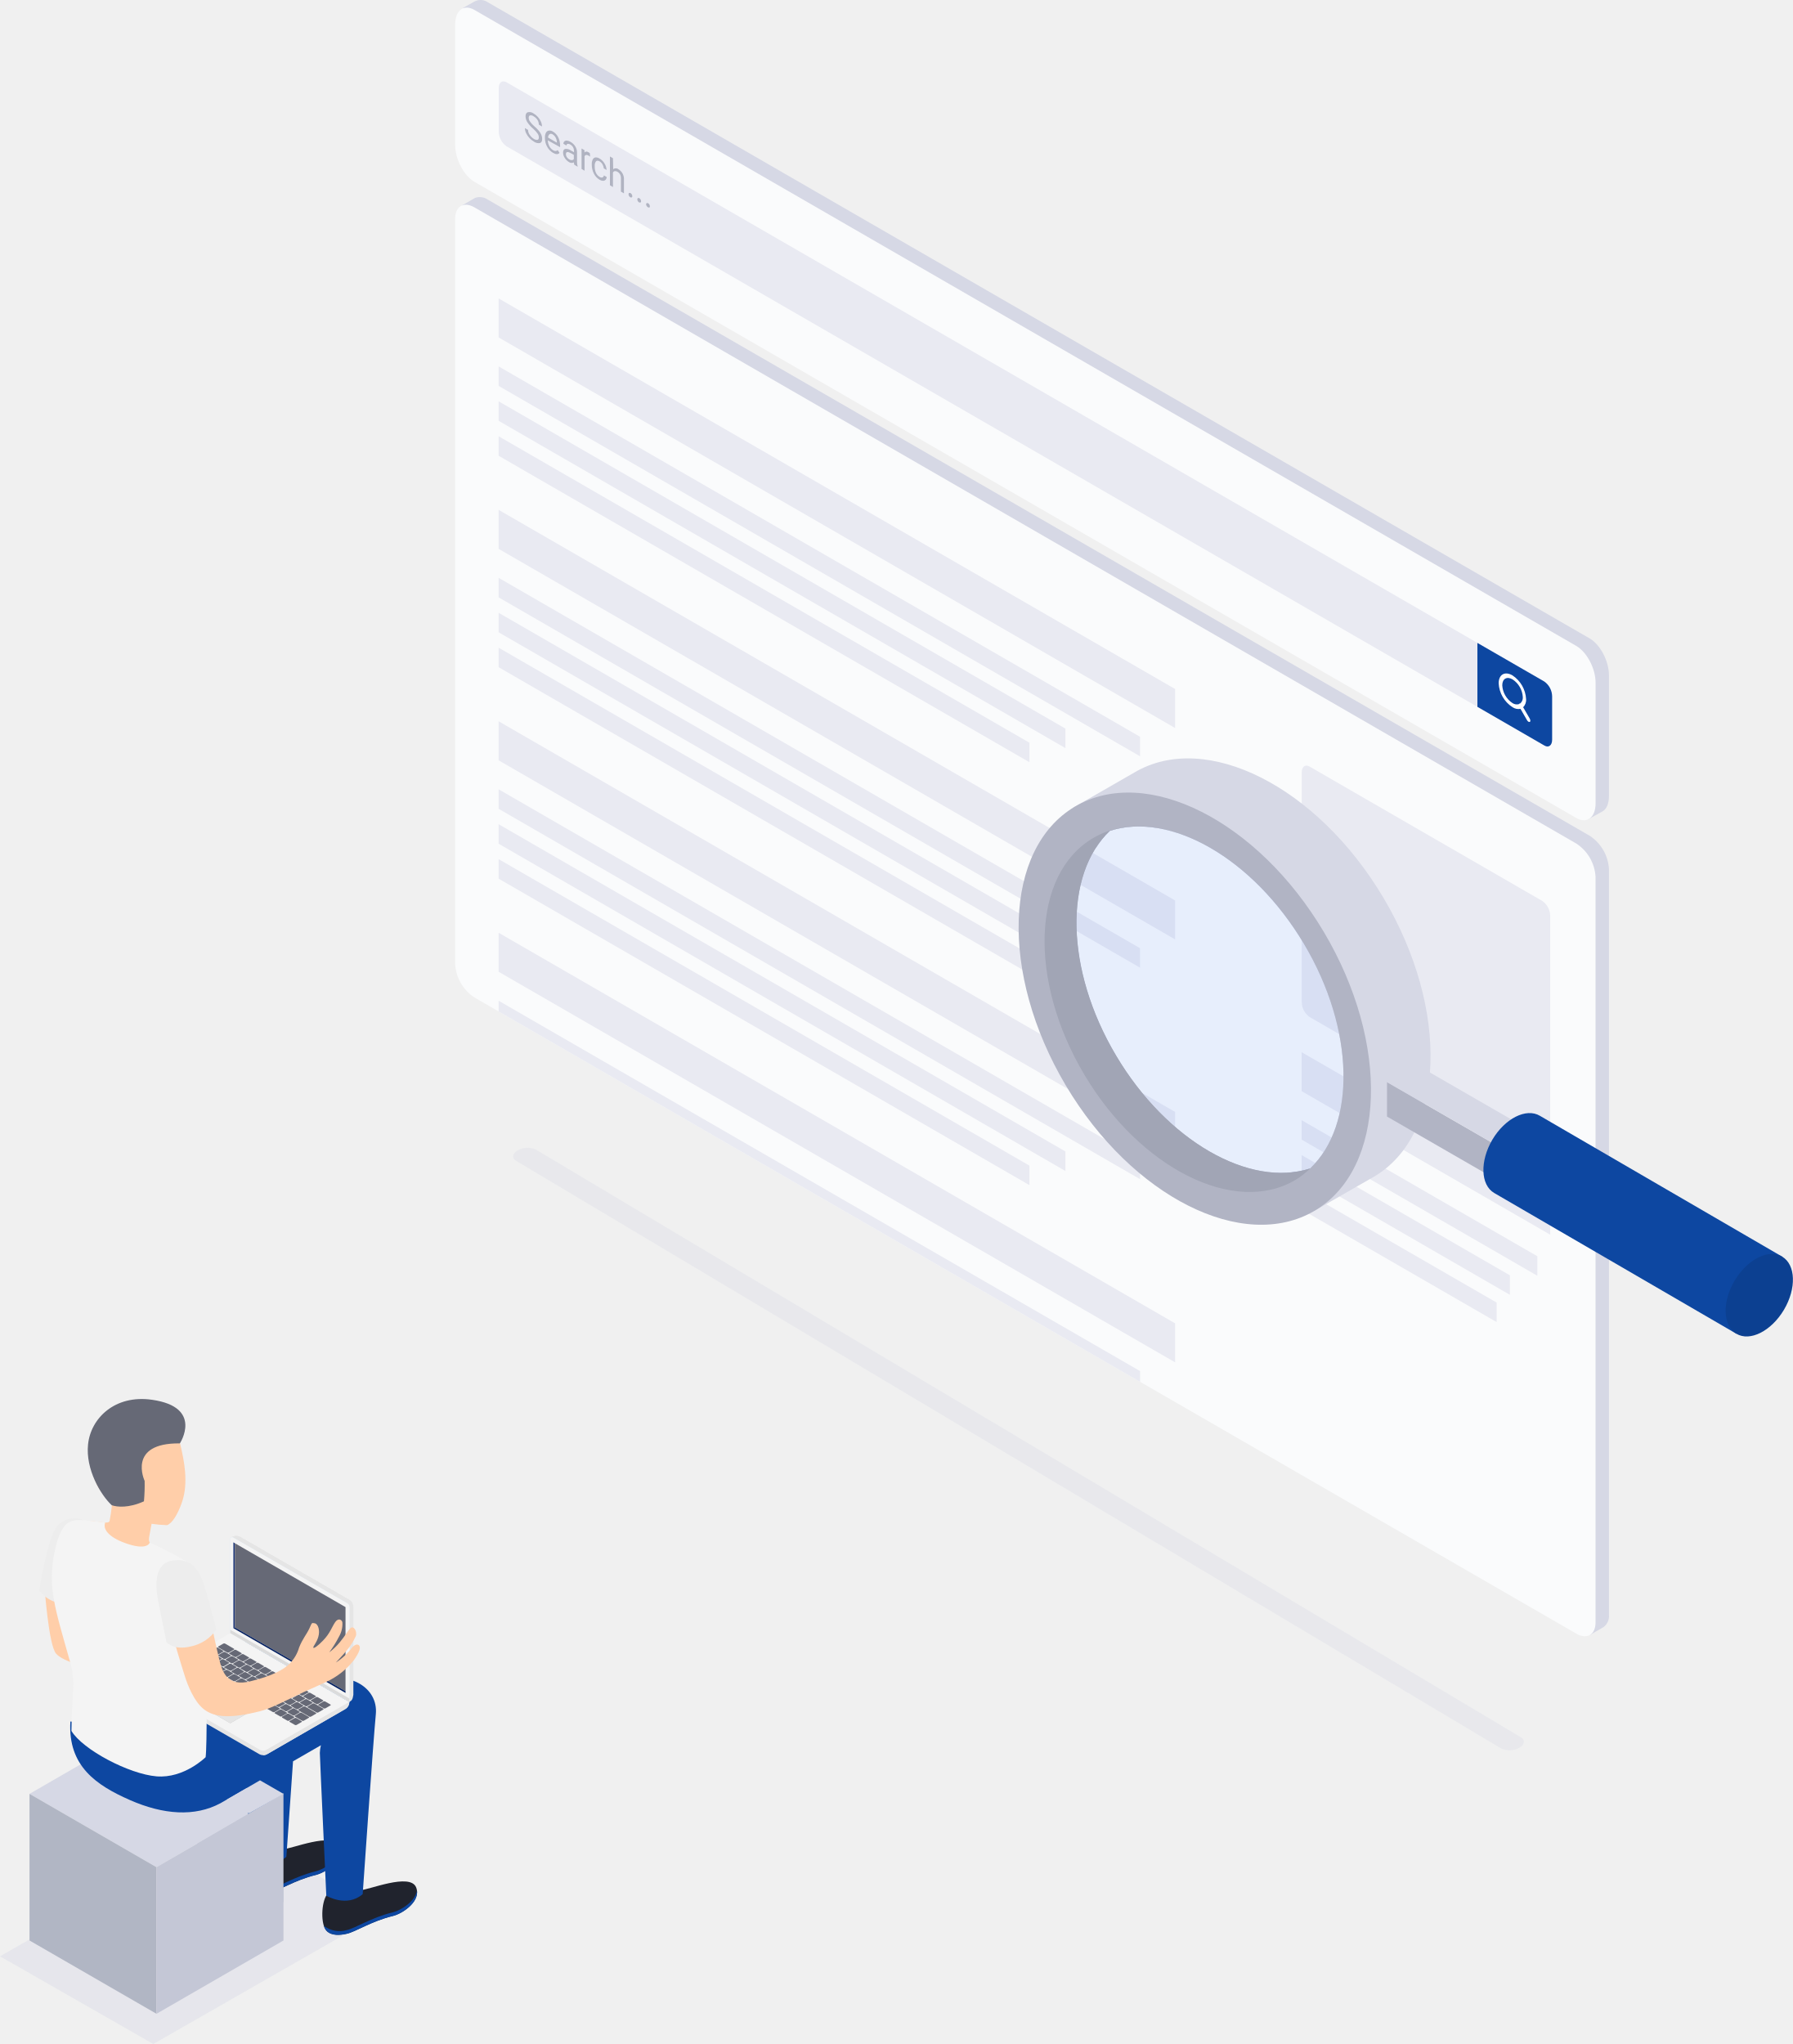
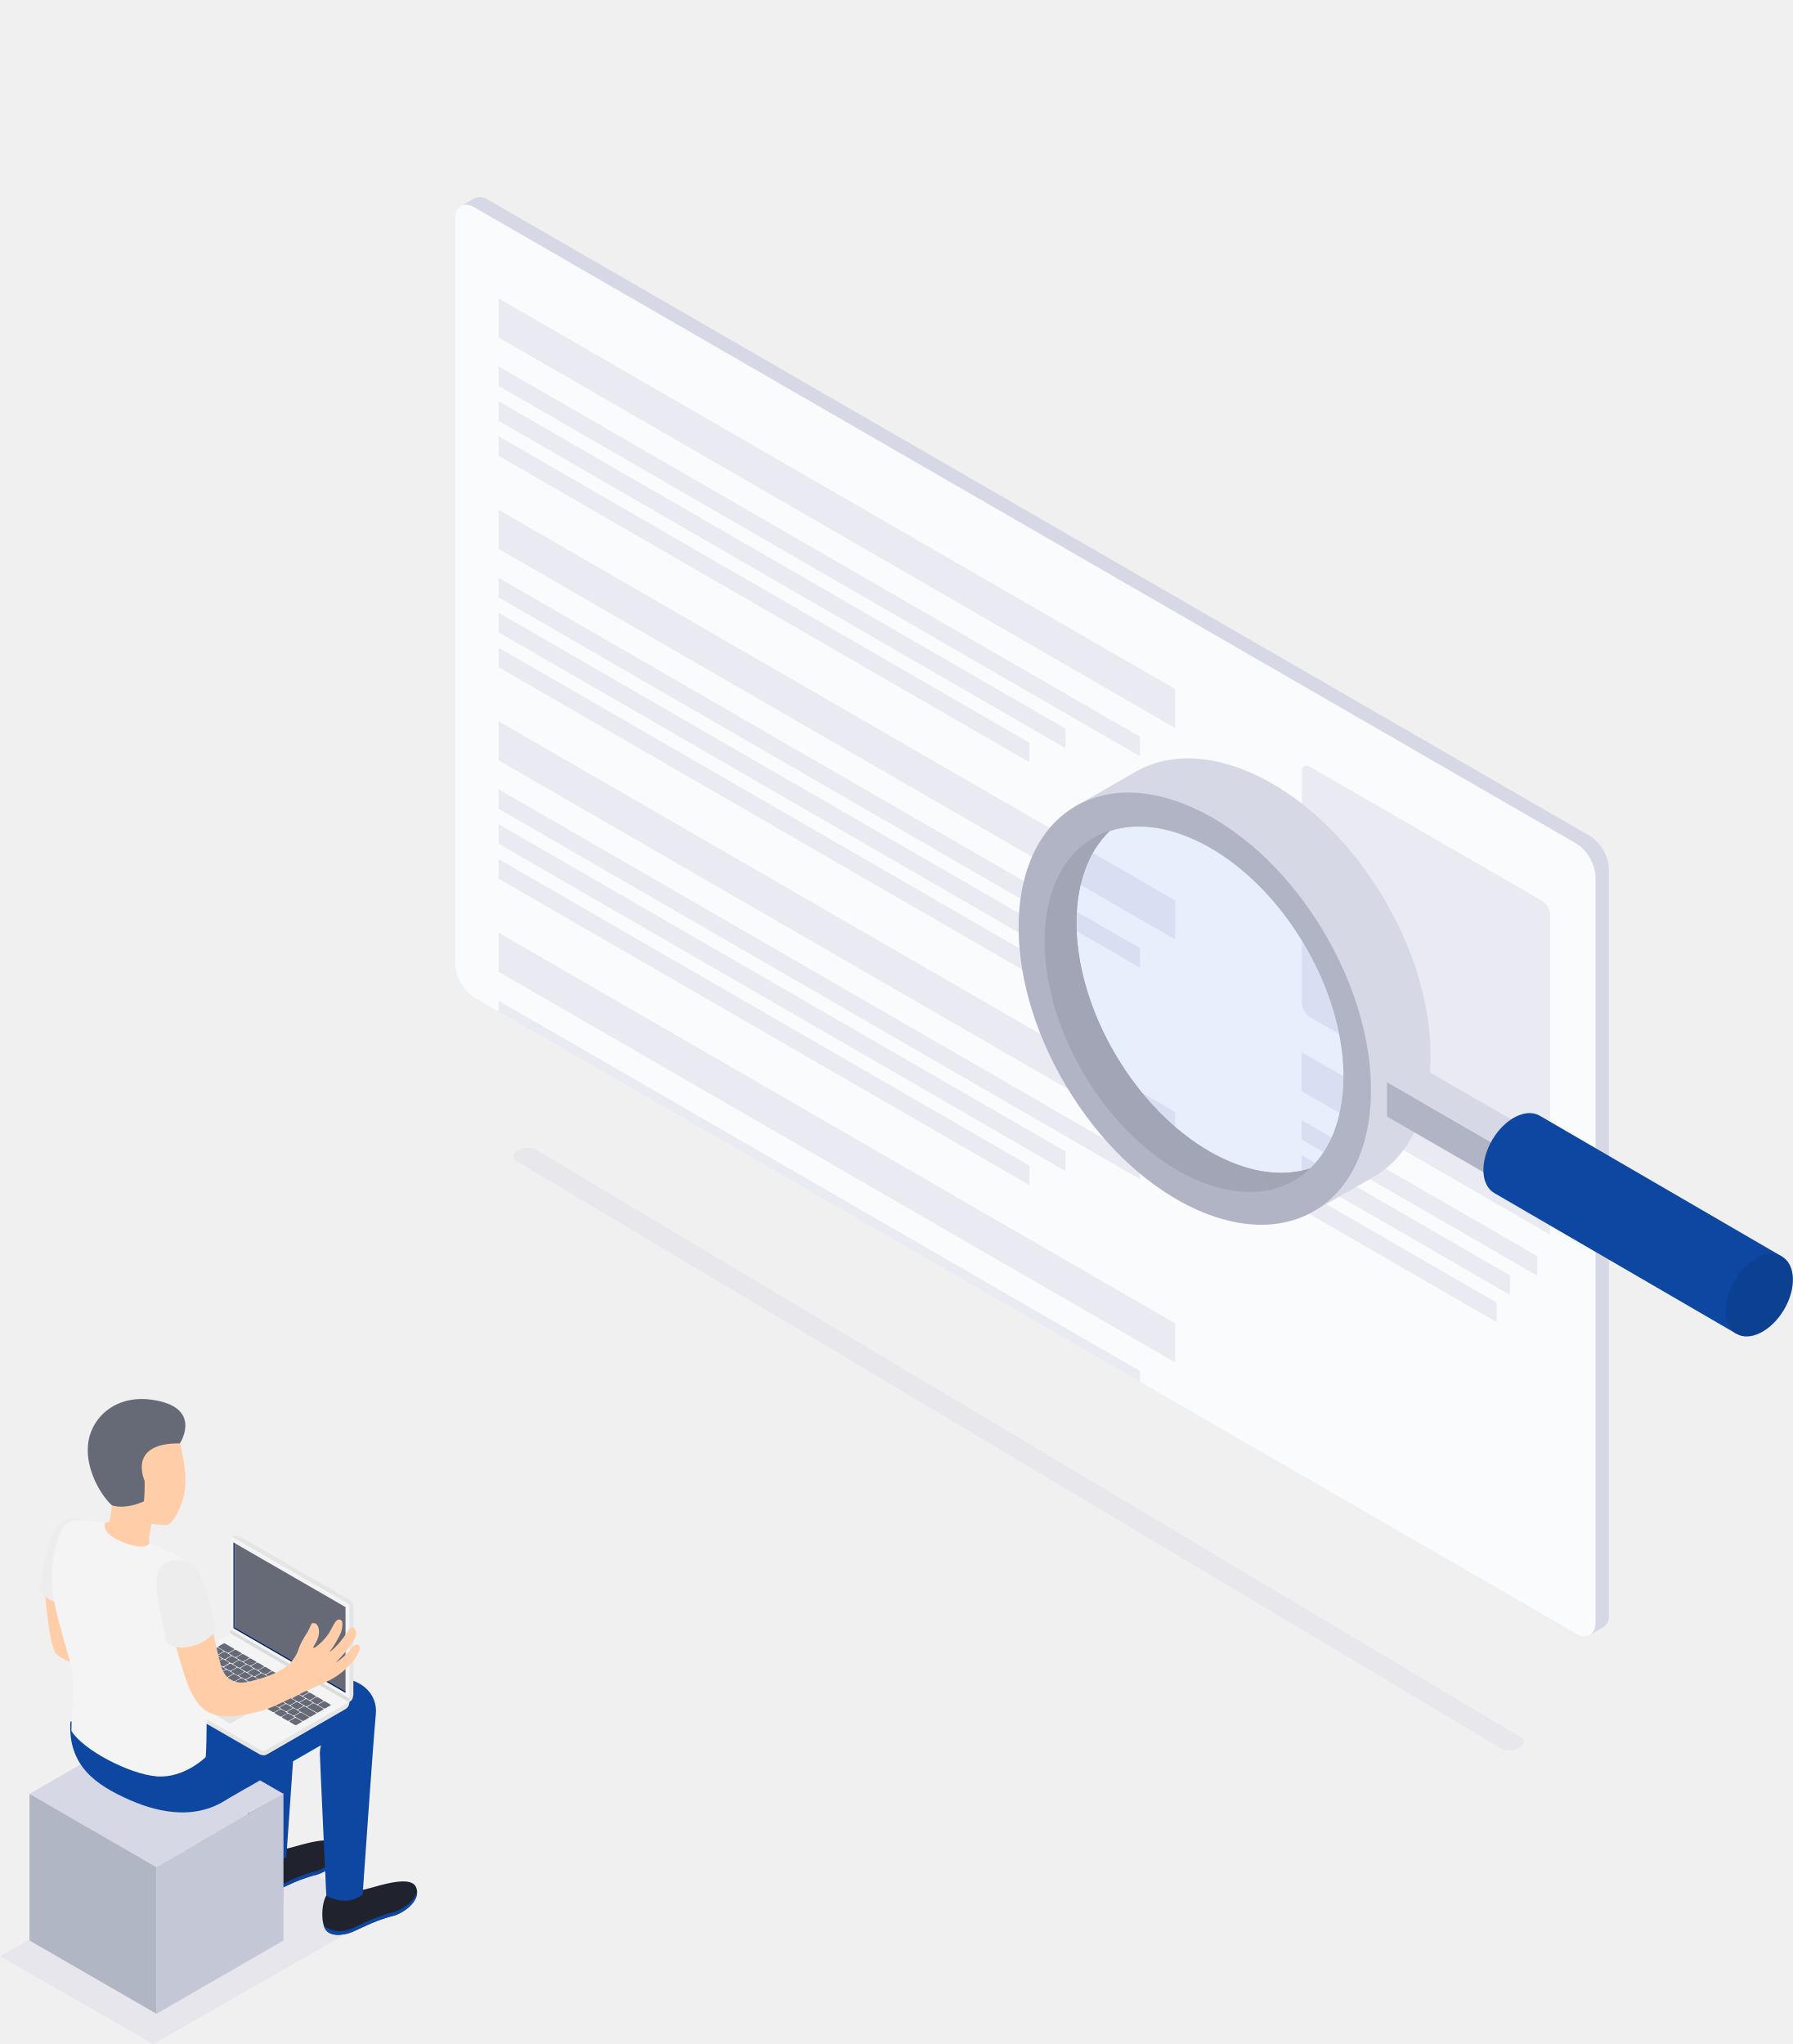
<svg xmlns="http://www.w3.org/2000/svg" viewBox="0 0 438.57 500">
  <defs>
-     <style>.cls-1,.cls-11,.cls-12{fill:#d6d8e5;}.cls-2{fill:#fafbfc;}.cls-3{fill:#e9eaf2;}.cls-4{fill:#0d47a1;}.cls-5{fill:#b0b3c1;}.cls-6{fill:#fff;}.cls-7{fill:#b1b4c4;}.cls-8{fill:#a1a5b5;}.cls-9{fill:#3e7eff;}.cls-10,.cls-9{opacity:0.1;}.cls-11{opacity:0.3;}.cls-12{opacity:0.4;}.cls-13{fill:#b1b6c4;}.cls-14{fill:#c4c7d6;}.cls-15{fill:#20232d;}.cls-16{fill:#0d47a1;}.cls-17{fill:#ffcea9;}.cls-18{fill:#ededed;}.cls-19{fill:#e5e5e5;}.cls-20{fill:#f4f4f4;}.cls-21{fill:#bfbfbf;}.cls-22{fill:#666976;}.cls-23{fill:#dceeff;}.cls-24{fill:#dbdbdb;}.cls-25{fill:#1e3779;}.cls-26{fill:#031f60;}</style>
+     <style>
+             .cls-1,
+             .cls-11,
+             .cls-12 {
+                 fill: #d6d8e5;
+             }
+ 
+             .cls-2 {
+                 fill: #fafbfc;
+             }
+ 
+             .cls-3 {
+                 fill: #e9eaf2;
+             }
+ 
+             .cls-4 {
+                 fill: #0d47a1;
+             }
+ 
+             .cls-5 {
+                 fill: #b0b3c1;
+             }
+ 
+             .cls-6 {
+                 fill: #fff;
+             }
+ 
+             .cls-7 {
+                 fill: #b1b4c4;
+             }
+ 
+             .cls-8 {
+                 fill: #a1a5b5;
+             }
+ 
+             .cls-9 {
+                 fill: #3e7eff;
+             }
+ 
+             .cls-10,
+             .cls-9 {
+                 opacity: 0.1;
+             }
+ 
+             .cls-11 {
+                 opacity: 0.3;
+             }
+ 
+             .cls-12 {
+                 opacity: 0.4;
+             }
+ 
+             .cls-13 {
+                 fill: #b1b6c4;
+             }
+ 
+             .cls-14 {
+                 fill: #c4c7d6;
+             }
+ 
+             .cls-15 {
+                 fill: #20232d;
+             }
+ 
+             .cls-16 {
+                 fill: #0d47a1;
+             }
+ 
+             .cls-17 {
+                 fill: #ffcea9;
+             }
+ 
+             .cls-18 {
+                 fill: #ededed;
+             }
+ 
+             .cls-19 {
+                 fill: #e5e5e5;
+             }
+ 
+             .cls-20 {
+                 fill: #f4f4f4;
+             }
+ 
+             .cls-21 {
+                 fill: #bfbfbf;
+             }
+ 
+             .cls-22 {
+                 fill: #666976;
+             }
+ 
+             .cls-23 {
+                 fill: #dceeff;
+             }
+ 
+             .cls-24 {
+                 fill: #dbdbdb;
+             }
+ 
+             .cls-25 {
+                 fill: #1e3779;
+             }
+ 
+             .cls-26 {
+                 fill: #031f60;
+             }
+         </style>
  </defs>
  <g id="Слой_2" data-name="Слой 2">
    <g id="Слой_1-2" data-name="Слой 1">
      <path class="cls-1" d="M388.86,204.44,119.34,48.84a3.44,3.44,0,0,0-3.16-.42h0l0,0-.27.16-2.94,1.7,1.69,2.39V233.94a10.44,10.44,0,0,0,4.72,8.18L388.53,397.54l.38,2.41,3.27-1.89h0a3.31,3.31,0,0,0,1.4-3.06V212.62A10.44,10.44,0,0,0,388.86,204.44Z" />
      <path class="cls-2" d="M390.3,214.52V396.89c0,3-2.1,4.23-4.72,2.72L116.06,244a10.44,10.44,0,0,1-4.72-8.18V53.46c0-3,2.11-4.24,4.72-2.73L385.58,206.34A10.41,10.41,0,0,1,390.3,214.52Z" />
      <polygon class="cls-3" points="287.46 178.09 121.97 82.54 121.97 73 287.46 168.55 287.46 178.09" />
      <polygon class="cls-3" points="278.88 185 121.97 94.4 121.97 89.63 278.88 180.23 278.88 185" />
      <polygon class="cls-3" points="260.62 183 121.97 102.94 121.97 98.17 260.62 178.23 260.62 183" />
      <polygon class="cls-3" points="251.81 186.45 121.97 111.49 121.97 106.72 251.81 181.68 251.81 186.45" />
      <polygon class="cls-3" points="379.21 302.03 318.4 266.92 318.4 257.38 379.21 292.48 379.21 302.03" />
      <polygon class="cls-3" points="376.06 312.07 318.4 278.78 318.4 274.01 376.06 307.3 376.06 312.07" />
      <polygon class="cls-3" points="369.35 316.74 318.4 287.32 318.4 282.55 369.35 311.97 369.35 316.74" />
      <polygon class="cls-3" points="366.11 323.41 318.4 295.87 318.4 291.1 366.11 318.64 366.11 323.41" />
      <polygon class="cls-3" points="287.46 229.81 121.97 134.26 121.97 124.72 287.46 220.27 287.46 229.81" />
      <polygon class="cls-3" points="278.88 236.72 121.97 146.13 121.97 141.35 278.88 231.95 278.88 236.72" />
      <polygon class="cls-3" points="260.62 234.72 121.97 154.67 121.97 149.9 260.62 229.95 260.62 234.72" />
      <polygon class="cls-3" points="251.81 238.18 121.97 163.21 121.97 158.44 251.81 233.4 251.81 238.18" />
      <polygon class="cls-3" points="287.46 281.54 121.97 185.99 121.97 176.44 287.46 272 287.46 281.54" />
      <polygon class="cls-3" points="278.88 288.45 121.97 197.85 121.97 193.08 278.88 283.67 278.88 288.45" />
      <polygon class="cls-3" points="260.62 286.45 121.97 206.39 121.97 201.62 260.62 281.67 260.62 286.45" />
      <polygon class="cls-3" points="251.81 289.9 121.97 214.94 121.97 210.16 251.81 285.13 251.81 289.9" />
      <polygon class="cls-3" points="287.46 333.26 121.97 237.71 121.97 228.17 287.46 323.72 287.46 333.26" />
      <polygon class="cls-3" points="278.89 335.4 278.89 338.02 121.97 247.42 121.97 244.8 278.89 335.4" />
      <path class="cls-3" d="M377.32,281.69l-57-32.92a4.55,4.55,0,0,1-1.89-3.61V188.93c0-1.39.85-2,1.89-1.43l57,32.92a4.55,4.55,0,0,1,1.89,3.61v56.23C379.21,281.65,378.36,282.29,377.32,281.69Z" />
-       <path class="cls-1" d="M388.86,156.17,119.34.56a3.11,3.11,0,0,0-3-.31h0l0,0-.06,0-3,1.68,1.32,2.14V33.64c0,3.47,2.12,7.51,4.73,9L388.28,197.94l.14,2.52,3.41-1.88.08-.05.1-.05h0c1-.59,1.57-1.91,1.57-3.77V165.2C393.58,161.72,391.46,157.68,388.86,156.17Z" />
-       <path class="cls-2" d="M385.58,200.09,116.06,44.48c-2.61-1.51-4.72-5.55-4.72-9V6c0-3.47,2.11-5.07,4.72-3.57L385.58,158c2.61,1.51,4.73,5.55,4.73,9v29.51C390.31,200,388.19,201.59,385.58,200.09Z" />
-       <path class="cls-3" d="M377.32,182.09,123.86,35.76A4.52,4.52,0,0,1,122,32.15V21.55c0-1.39.84-2,1.89-1.43L377.32,166.46a4.53,4.53,0,0,1,1.89,3.61v10.59C379.21,182.06,378.36,182.7,377.32,182.09Z" />
-       <path class="cls-4" d="M377.79,182.37,361.4,172.9V157.27l16.39,9.46a4.53,4.53,0,0,1,1.89,3.61v10.6C379.68,182.33,378.83,183,377.79,182.37Z" />
-       <path class="cls-5" d="M130.47,31.53A8,8,0,0,1,129,29.9a2.83,2.83,0,0,1-.44-1.44q0-.8.54-1a1.71,1.71,0,0,1,1.43.3,4.35,4.35,0,0,1,1.79,2,2.94,2.94,0,0,1,.26,1.18l-.77-.45a2.19,2.19,0,0,0-.33-1.15,2.63,2.63,0,0,0-.95-.89,1.16,1.16,0,0,0-.88-.23c-.21.07-.32.28-.32.62a1.57,1.57,0,0,0,.3.87,5.75,5.75,0,0,0,1,1.11A10.72,10.72,0,0,1,131.82,32a4.29,4.29,0,0,1,.61,1,2.65,2.65,0,0,1,.19,1c0,.54-.18.87-.55,1a2,2,0,0,1-1.47-.36,5,5,0,0,1-1.12-.91,4.69,4.69,0,0,1-.8-1.19,3,3,0,0,1-.28-1.21l.77.45a2.08,2.08,0,0,0,.39,1.18,3.21,3.21,0,0,0,1,1,1.34,1.34,0,0,0,.93.25c.22-.07.32-.27.32-.6a1.63,1.63,0,0,0-.3-.93A6.87,6.87,0,0,0,130.47,31.53Z" />
-       <path class="cls-5" d="M135.28,37.39a3.88,3.88,0,0,1-1.43-1.49,4.3,4.3,0,0,1-.55-2.1v-.15a2.39,2.39,0,0,1,.25-1.19.94.94,0,0,1,.68-.51,1.41,1.41,0,0,1,1,.22,3.32,3.32,0,0,1,1.31,1.39,4.59,4.59,0,0,1,.47,2.11V36L134,34.33a3.15,3.15,0,0,0,.37,1.41,2.41,2.41,0,0,0,.91,1,1.14,1.14,0,0,0,.66.2.79.79,0,0,0,.48-.22l.45.67C136.55,37.8,136,37.81,135.28,37.39Zm-.09-4.52a.69.69,0,0,0-.75-.06,1.07,1.07,0,0,0-.37.84l2.16,1.25v-.07a2.65,2.65,0,0,0-.31-1.18A1.9,1.9,0,0,0,135.19,32.87Z" />
-       <path class="cls-5" d="M140.49,40.3a2.37,2.37,0,0,1-.11-.58,1.16,1.16,0,0,1-1.23-.09,3,3,0,0,1-1-1,2.33,2.33,0,0,1-.41-1.29c0-.52.17-.82.51-.91a2.07,2.07,0,0,1,1.44.4l.72.41v-.39a1.66,1.66,0,0,0-.23-.84,1.8,1.8,0,0,0-.68-.66.91.91,0,0,0-.67-.15.37.37,0,0,0-.26.4l-.75-.43a.79.79,0,0,1,.23-.59.81.81,0,0,1,.63-.19,2.07,2.07,0,0,1,.86.3,3.18,3.18,0,0,1,1.17,1.1,2.79,2.79,0,0,1,.44,1.44v2.3a4.08,4.08,0,0,0,.15,1.18v.07ZM139.26,39a1.13,1.13,0,0,0,.66.17.53.53,0,0,0,.45-.28v-1l-.58-.34c-.9-.52-1.35-.47-1.35.14a1.35,1.35,0,0,0,.23.76A1.69,1.69,0,0,0,139.26,39Z" />
-       <path class="cls-5" d="M144.35,38.32a3.27,3.27,0,0,0-.36-.25q-.72-.42-1,.15v3.54l-.73-.43v-5l.71.41,0,.58c.24-.3.58-.33,1-.07a1.27,1.27,0,0,1,.32.25Z" />
-       <path class="cls-5" d="M146.69,43.28a.82.82,0,0,0,.69.12.52.52,0,0,0,.33-.5l.69.4a1,1,0,0,1-.25.67.87.87,0,0,1-.63.26,1.65,1.65,0,0,1-.83-.25,3.6,3.6,0,0,1-1.4-1.49,4.54,4.54,0,0,1-.53-2.16v-.15A2.41,2.41,0,0,1,145,39a.85.85,0,0,1,.66-.49,1.6,1.6,0,0,1,1,.27,3.39,3.39,0,0,1,1.21,1.2,3.27,3.27,0,0,1,.51,1.6l-.69-.4a2.31,2.31,0,0,0-.32-1,2.13,2.13,0,0,0-.71-.72q-.56-.31-.87,0a1.64,1.64,0,0,0-.31,1.17v.16a3.54,3.54,0,0,0,.31,1.51A2.19,2.19,0,0,0,146.69,43.28Z" />
-       <path class="cls-5" d="M150,41.4a1,1,0,0,1,1.28,0A2.79,2.79,0,0,1,152.63,44v3.3l-.74-.43v-3.3a1.87,1.87,0,0,0-.21-.92A1.81,1.81,0,0,0,151,42a.93.93,0,0,0-.63-.14.64.64,0,0,0-.43.34v3.55l-.74-.43V38.28l.74.42Z" />
-       <path class="cls-5" d="M153.75,47.52a.36.36,0,0,1,.12-.31c.07-.05.19,0,.34,0a1,1,0,0,1,.34.35.88.88,0,0,1,.12.44.3.3,0,0,1-.12.28c-.08.05-.19,0-.34,0a.85.85,0,0,1-.34-.34A.84.84,0,0,1,153.75,47.52Z" />
-       <path class="cls-5" d="M155.9,48.76a.33.33,0,0,1,.12-.3c.07-.06.19,0,.34,0a.95.95,0,0,1,.46.79.3.3,0,0,1-.12.28c-.07,0-.19,0-.34,0a.85.85,0,0,1-.34-.34A.84.84,0,0,1,155.9,48.76Z" />
-       <path class="cls-5" d="M158.05,50a.33.33,0,0,1,.12-.3c.07-.06.19,0,.34,0a.8.8,0,0,1,.34.34.91.91,0,0,1,.12.44.32.32,0,0,1-.12.29c-.07,0-.19,0-.34-.06a.85.85,0,0,1-.34-.34A.84.84,0,0,1,158.05,50Z" />
-       <g id="Search">
-         <path class="cls-6" d="M374.19,175.76l-1.6-2.75a2.57,2.57,0,0,0,.72-2,7.42,7.42,0,0,0-3.35-5.81c-1.86-1.07-3.36-.2-3.36,1.94A7.4,7.4,0,0,0,370,173a2.61,2.61,0,0,0,1.94.4l1.61,2.79c.19.32.49.5.68.39S374.37,176.09,374.19,175.76Zm-2.37-3.64a.28.28,0,0,0-.18,0,.27.27,0,0,0-.1.13A1.91,1.91,0,0,1,370,172a5.56,5.56,0,0,1-2.52-4.36c0-1.61,1.13-2.26,2.52-1.45a5.55,5.55,0,0,1,2.51,4.36A1.83,1.83,0,0,1,371.82,172.12Z" />
-       </g>
      <path class="cls-1" d="M338.43,219.64c-16.2-27.3-43.47-41-60.91-30.69l-15.16,8.71,5.81,9.67a22.31,22.31,0,0,1,3.3-4.09c14.74-4.78,35,6.63,47.5,27.64s12.76,44.29,1.51,54.94a21.59,21.59,0,0,1-4.55.91l5.67,9.42,14.57-8.35C353.61,277.45,354.62,246.93,338.43,219.64Z" />
      <path class="cls-7" d="M323.85,228c-16.2-27.3-43.47-41-60.91-30.69s-18.45,40.87-2.25,68.17,43.47,41,60.91,30.68S340.05,255.28,323.85,228Zm-3.37,57.83c-14.75,4.78-35-6.63-47.5-27.65s-12.76-44.28-1.51-54.93c14.74-4.78,35,6.63,47.5,27.64S331.73,275.17,320.48,285.82Z" />
      <path class="cls-8" d="M273,258.17c-12.47-21-12.76-44.28-1.51-54.93,6.43-2.09,13.92-1.09,21.35,2.44-9.12-4.34-18.31-4.91-25.54-.62-14.85,8.81-15.79,34.67-2.1,57.74s36.84,34.64,51.69,25.83a20.2,20.2,0,0,0,3.61-2.81C305.73,290.6,285.45,279.19,273,258.17Z" />
      <path class="cls-9" d="M319,230.88c-12.47-21-32.76-32.42-47.5-27.64-11.25,10.65-11,33.92,1.51,54.93s32.75,32.43,47.5,27.65C331.73,275.17,331.44,251.9,319,230.88Z" />
      <polygon class="cls-7" points="339.29 264.71 371.98 283.56 371.98 291.98 339.29 273.13 339.29 264.71" />
      <polygon class="cls-1" points="346.58 260.5 379.27 279.35 371.98 283.56 339.29 264.71 346.58 260.5" />
      <path class="cls-4" d="M365.05,278.8c3.09-5.22,8.3-7.84,11.63-5.86l59.38,34.52-11.31,18.8-59.27-34.45C362.15,289.83,362,284,365.05,278.8Z" />
      <path class="cls-4" d="M436.38,320.4c-3.1,5.21-8.3,7.84-11.63,5.86s-3.53-7.8-.43-13,8.3-7.84,11.63-5.86S439.47,315.19,436.38,320.4Z" />
      <path class="cls-10" d="M436.38,320.4c-3.1,5.21-8.3,7.84-11.63,5.86s-3.53-7.8-.43-13,8.3-7.84,11.63-5.86S439.47,315.19,436.38,320.4Z" />
      <path class="cls-11" d="M367.22,427.72,126.3,284c-1.16-.66-1-1.83.32-2.6h0a5,5,0,0,1,4.5-.18L372,424.94c1.16.67,1,1.83-.32,2.6h0A5,5,0,0,1,367.22,427.72Z" />
      <polygon class="cls-12" points="37.5 500 0 478.55 56.13 446.42 93.63 467.87 37.5 500" />
      <polygon class="cls-1" points="38.28 456.75 7.22 438.81 38.28 420.88 69.34 438.81 38.28 456.75" />
      <polygon class="cls-13" points="38.28 492.61 7.22 474.68 7.22 438.81 38.28 456.75 38.28 492.61" />
      <polygon class="cls-14" points="69.34 474.68 38.28 492.61 38.28 456.75 69.34 438.81 69.34 474.68" />
      <g id="Men_5">
        <path class="cls-15" d="M80,463.39a10.57,10.57,0,0,0,8-1c1.93.06,12.39-4.42,13.81-.66,1.25,3.3-3.28,6.35-5.7,6.93-5.29,1.28-9.2,3.92-11.32,4.36-1.58.34-3.63.56-4.89-.69C78.41,470.87,78.54,465.36,80,463.39Z" />
        <path class="cls-16" d="M84.81,472.14c2.12-.45,6-3.08,11.32-4.36,2-.49,5.52-2.71,5.87-5.36.47,3-3.62,5.73-5.87,6.27-5.29,1.28-9.2,3.92-11.32,4.36-1.58.34-3.63.56-4.89-.69a3,3,0,0,1-.69-1.26A6.33,6.33,0,0,0,84.81,472.14Z" />
        <path class="cls-15" d="M61.16,453.35a10.63,10.63,0,0,0,8-1c1.93.06,12.38-4.42,13.81-.66,1.24,3.3-3.29,6.34-5.71,6.93C72,459.93,68.07,462.57,66,463c-1.58.34-3.63.55-4.89-.69C59.55,460.83,59.68,455.31,61.16,453.35Z" />
        <path class="cls-16" d="M66,462.1c2.12-.45,6-3.08,11.31-4.36,2-.49,5.53-2.71,5.88-5.36.47,3-3.62,5.72-5.88,6.27C72,459.93,68.07,462.57,66,463c-1.58.34-3.63.55-4.89-.69a3.14,3.14,0,0,1-.69-1.26A6.33,6.33,0,0,0,66,462.1Z" />
        <path class="cls-4" d="M31.79,440.33c8.16,3.58,15.85,4.15,22.14.77l6.5-3.75c.39,8.39.76,16.45.76,16.45s5,3.77,8.86.41c0,0,.81-11.78,1.63-23.36l6.82-3.93a8.41,8.41,0,0,0-.26,1.89c.05,2.2,1.58,34.91,1.58,34.91s5,3,8.9-.38c0,0,2.61-37.9,3.21-43.95.68-6.81-6.88-10.17-11.67-8.42-1.11.4-3.85,1.42-7.31,2.71.15-1.89.27-3.37.36-4.21.67-6.81-6.89-10.16-11.67-8.42-4.36,1.59-33.79,12.63-33.79,12.63a75,75,0,0,0,1,8.43l-11.63-1C16.56,432.06,23.64,436.74,31.79,440.33Zm20.3-18.84L59.87,417a10.43,10.43,0,0,0-.25,1.67Z" />
        <path class="cls-17" d="M10.88,388s1,14.46,2.86,16.54S22.05,408,22.05,408L27,416.14s-4.51-25.86-5.49-26.48S10.88,388,10.88,388Z" />
        <path id="_Контур_" data-name="&lt;Контур&gt;" class="cls-18" d="M20.39,371.9A5.39,5.39,0,0,0,13.51,374c-1.82,3-3.71,13.34-3.88,15.11,0,0,2.55,3.52,6.38,2.93Z" />
        <path id="_Контур_2" data-name="&lt;Контур&gt;" class="cls-17" d="M22.13,372.08c2.5.12,4.36.76,4.67,0a33.41,33.41,0,0,0,.57-3.91c-.29-.73-.54-1.51-.54-1.51-3.14-1.93-4.13-5.32-4.54-9.27-.7-6.75,2.94-12.66,9.7-13.37,6.34-.66,11,3.8,12.26,9.93.67,3,2,8.74.2,13.71-1,2.78-2.31,5-3.61,5.42a33.28,33.28,0,0,1-3.76-.33h0s-.34,1.88-.57,3.08-.14,1.84,2.25,3.32-3.62,4.51-7.55,4.21-8.36-2.67-9.57-5.21C20.29,375.34,20.41,372,22.13,372.08Z" />
        <g id="_Группа_" data-name="&lt;Группа&gt;">
          <g id="_Группа_2" data-name="&lt;Группа&gt;">
            <g id="_Группа_3" data-name="&lt;Группа&gt;">
              <path id="_Контур_3" data-name="&lt;Контур&gt;" class="cls-19" d="M85.45,416.32h0a2,2,0,0,1-1,1.76l-19.06,11a2,2,0,0,1-2,0L36.64,413.66a2,2,0,0,1-1-1.76v-.15Z" />
              <path id="_Контур_4" data-name="&lt;Контур&gt;" class="cls-19" d="M84.44,418.08l-19.06,11a2,2,0,0,1-1,.27v-13H85.45A2,2,0,0,1,84.44,418.08Z" />
              <g id="_Группа_4" data-name="&lt;Группа&gt;">
                <path id="_Контур_5" data-name="&lt;Контур&gt;" class="cls-20" d="M65.08,428.08a1.46,1.46,0,0,1-1.43,0l-27.76-16c-.35-.21-.35-.54,0-.74L56.34,399.5l29.11,16.82Z" />
              </g>
              <g id="_Группа_5" data-name="&lt;Группа&gt;">
                <polygon id="_Контур_6" data-name="&lt;Контур&gt;" class="cls-21" points="47.3 416.32 47.44 416.4 56.33 421.53 61.22 418.71 61.35 418.63 52.32 413.42 47.3 416.32" />
                <polygon id="_Контур_7" data-name="&lt;Контур&gt;" class="cls-19" points="47.44 416.4 56.33 421.53 61.22 418.71 52.32 413.58 47.44 416.4" />
              </g>
              <path class="cls-22" d="M77.9,417.15l1.29.74a.46.46,0,0,0,.41,0l1.22-.71c.12-.07.13-.17,0-.23l-1.28-.74a.46.46,0,0,0-.41,0l-1.23.71C77.81,417,77.8,417.09,77.9,417.15Z" />
              <path class="cls-22" d="M76.09,416.1l1.28.74a.46.46,0,0,0,.41,0l1.22-.71c.13-.07.14-.17,0-.23l-1.28-.74a.46.46,0,0,0-.41,0l-1.22.7C76,415.93,76,416,76.09,416.1Z" />
              <path class="cls-22" d="M74.27,415.05l1.29.74a.44.44,0,0,0,.4,0l1.23-.7c.12-.07.13-.18,0-.24l-1.29-.74a.44.44,0,0,0-.4,0l-1.23.7C74.18,414.88,74.17,415,74.27,415.05Z" />
              <path class="cls-22" d="M72.46,414l1.28.74a.46.46,0,0,0,.41,0l1.22-.7c.12-.07.14-.18,0-.24L74.12,413a.46.46,0,0,0-.41,0l-1.22.7C72.36,413.83,72.35,413.94,72.46,414Z" />
              <path class="cls-22" d="M70.64,413l1.28.74a.46.46,0,0,0,.41,0l1.23-.71c.12-.07.13-.18,0-.24L72.3,412a.46.46,0,0,0-.41,0l-1.22.71C70.55,412.79,70.53,412.89,70.64,413Z" />
              <path class="cls-22" d="M68.82,411.9l1.29.74a.44.44,0,0,0,.4,0l1.23-.71c.12-.07.13-.18,0-.24l-1.28-.74a.46.46,0,0,0-.41,0l-1.23.71C68.73,411.74,68.72,411.84,68.82,411.9Z" />
              <path class="cls-22" d="M67,410.85l1.28.75a.46.46,0,0,0,.41,0l1.22-.71c.12-.07.14-.17,0-.23l-1.28-.75a.46.46,0,0,0-.41,0l-1.22.71C66.92,410.69,66.9,410.79,67,410.85Z" />
              <path class="cls-22" d="M65.19,409.81l1.28.74a.46.46,0,0,0,.41,0l1.23-.71c.12-.07.13-.17,0-.23l-1.29-.74a.46.46,0,0,0-.41,0l-1.22.71C65.1,409.64,65.09,409.75,65.19,409.81Z" />
              <path class="cls-22" d="M63.37,408.76l1.29.74a.46.46,0,0,0,.41,0l1.22-.71c.12-.07.13-.17,0-.23L65,407.8a.46.46,0,0,0-.41,0l-1.23.71C63.28,408.59,63.27,408.7,63.37,408.76Z" />
              <path class="cls-22" d="M61.56,407.71l1.28.74a.46.46,0,0,0,.41,0l1.22-.7c.12-.07.14-.18,0-.24l-1.28-.74a.46.46,0,0,0-.41,0l-1.22.7C61.47,407.54,61.45,407.65,61.56,407.71Z" />
              <path class="cls-22" d="M59.74,406.66l1.28.74a.46.46,0,0,0,.41,0l1.23-.7c.12-.07.13-.18,0-.24l-1.29-.74a.44.44,0,0,0-.4,0l-1.23.7C59.65,406.49,59.64,406.6,59.74,406.66Z" />
              <path class="cls-22" d="M57.93,405.61l1.28.74a.49.49,0,0,0,.41,0l1.22-.71c.12-.07.14-.18,0-.24l-1.28-.74a.46.46,0,0,0-.41,0l-1.23.71C57.83,405.45,57.82,405.55,57.93,405.61Z" />
              <path class="cls-22" d="M56.11,404.56l1.28.74a.46.46,0,0,0,.41,0l1.23-.71c.12-.07.13-.18,0-.24l-1.28-.74a.46.46,0,0,0-.41,0l-1.22.71C56,404.4,56,404.5,56.11,404.56Z" />
              <path class="cls-22" d="M53.42,403l2.16,1.24a.41.41,0,0,0,.4,0l1.23-.71c.12-.07.13-.17,0-.23l-2.16-1.25a.46.46,0,0,0-.41,0l-1.22.7C53.33,402.84,53.31,403,53.42,403Z" />
              <path class="cls-22" d="M73.45,416.61l1.28.74a.46.46,0,0,0,.41,0l1.23-.71c.12-.07.13-.17,0-.23l-1.29-.74a.46.46,0,0,0-.41,0l-1.22.71C73.36,416.44,73.35,416.55,73.45,416.61Z" />
              <path class="cls-22" d="M71.63,415.56l1.28.74a.46.46,0,0,0,.41,0l1.23-.71c.12-.07.13-.17,0-.23l-1.29-.74a.46.46,0,0,0-.41,0l-1.22.71C71.54,415.39,71.53,415.5,71.63,415.56Z" />
              <path class="cls-22" d="M69.81,414.51l1.28.74a.46.46,0,0,0,.41,0l1.23-.71c.12-.07.13-.17,0-.23l-1.29-.74a.46.46,0,0,0-.41,0l-1.22.71C69.72,414.34,69.71,414.45,69.81,414.51Z" />
              <path class="cls-22" d="M68,413.46l1.28.74a.46.46,0,0,0,.41,0l1.23-.71c.12-.07.13-.17,0-.23l-1.29-.74a.44.44,0,0,0-.4,0l-1.23.71C67.9,413.29,67.89,413.4,68,413.46Z" />
              <path class="cls-22" d="M66.19,412.41l1.28.74a.43.43,0,0,0,.41,0l1.22-.71c.12-.07.14-.17,0-.23l-1.28-.75a.46.46,0,0,0-.41,0l-1.22.71C66.1,412.25,66.08,412.35,66.19,412.41Z" />
              <path class="cls-22" d="M64.37,411.36l1.28.74a.46.46,0,0,0,.41,0l1.22-.71c.12-.07.14-.17,0-.24L66,410.4a.46.46,0,0,0-.41,0l-1.22.71C64.28,411.2,64.26,411.3,64.37,411.36Z" />
              <path class="cls-22" d="M62.55,410.31l1.28.74a.46.46,0,0,0,.41,0l1.22-.71c.12-.07.14-.18,0-.24l-1.28-.74a.46.46,0,0,0-.41,0l-1.22.71C62.46,410.15,62.44,410.25,62.55,410.31Z" />
              <path class="cls-22" d="M60.73,409.26,62,410a.46.46,0,0,0,.41,0l1.22-.71c.13-.07.14-.18,0-.24l-1.28-.74a.46.46,0,0,0-.41,0l-1.22.71C60.64,409.1,60.62,409.2,60.73,409.26Z" />
              <path class="cls-22" d="M58.91,408.21l1.28.74a.46.46,0,0,0,.41,0l1.23-.71c.12-.07.13-.18,0-.24l-1.28-.74a.46.46,0,0,0-.41,0l-1.22.71C58.82,408.05,58.8,408.15,58.91,408.21Z" />
              <path class="cls-22" d="M57.09,407.16l1.28.74a.46.46,0,0,0,.41,0l1.23-.71c.12-.07.13-.18,0-.24l-1.29-.74a.46.46,0,0,0-.41,0l-1.22.71C57,407,57,407.1,57.09,407.16Z" />
              <path class="cls-22" d="M55.27,406.11l1.28.74a.46.46,0,0,0,.41,0l1.23-.7c.12-.07.13-.18,0-.24l-1.29-.74a.46.46,0,0,0-.41,0l-1.22.71C55.18,406,55.17,406.05,55.27,406.11Z" />
              <path class="cls-22" d="M53.45,405.06l1.28.74a.46.46,0,0,0,.41,0l1.23-.7c.12-.07.13-.18,0-.24l-1.29-.74a.46.46,0,0,0-.41,0l-1.22.7C53.36,404.89,53.35,405,53.45,405.06Z" />
              <path class="cls-22" d="M75.27,417.66l2.16,1.24a.46.46,0,0,0,.41,0l1.22-.71c.12-.07.13-.18,0-.24l-2.16-1.24a.49.49,0,0,0-.41,0l-1.22.71C75.18,417.49,75.16,417.6,75.27,417.66Z" />
              <path class="cls-22" d="M53.3,403.06l1.28.74c.11.06.11.16,0,.22l-1.29.75a.42.42,0,0,1-.38,0l-.1-.06a.38.38,0,0,0-.36,0l-1.36.79a.42.42,0,0,1-.38,0l-.82-.47a.12.12,0,0,1,0-.22l1.28-.74.27-.15.19-.11.19-.11,1.1-.64A.42.42,0,0,1,53.3,403.06Z" />
              <path class="cls-22" d="M70.86,421.21l1.28.74a.46.46,0,0,0,.41,0l1.22-.71c.12-.07.14-.17,0-.23l-1.28-.74a.46.46,0,0,0-.41,0l-1.22.7C70.76,421,70.75,421.15,70.86,421.21Z" />
              <path class="cls-22" d="M69,420.16l1.29.74a.46.46,0,0,0,.41,0l1.22-.71c.12-.07.13-.18,0-.24l-1.28-.74a.46.46,0,0,0-.41,0l-1.23.71C69,420,68.94,420.1,69,420.16Z" />
              <path class="cls-22" d="M67.23,419.12l1.29.74a.44.44,0,0,0,.4,0l1.23-.71c.12-.07.13-.17,0-.23l-1.28-.74a.46.46,0,0,0-.41,0l-1.23.71C67.14,419,67.13,419.06,67.23,419.12Z" />
              <path class="cls-22" d="M51.81,410.21l1.28.74a.46.46,0,0,0,.41,0l1.23-.71c.12-.07.13-.18,0-.24l-1.28-.74a.46.46,0,0,0-.41,0l-1.22.71C51.72,410.05,51.71,410.15,51.81,410.21Z" />
              <path class="cls-22" d="M50,409.17l1.28.74a.46.46,0,0,0,.41,0l1.22-.71c.13-.07.14-.17,0-.23l-1.28-.74a.46.46,0,0,0-.41,0l-1.22.71C49.91,409,49.89,409.11,50,409.17Z" />
              <path class="cls-22" d="M48.19,408.12l1.28.74a.46.46,0,0,0,.41,0l1.22-.7c.12-.07.14-.18,0-.24l-1.28-.74a.46.46,0,0,0-.41,0l-1.22.7C48.1,408,48.08,408.06,48.19,408.12Z" />
              <path class="cls-22" d="M46.38,407.07l1.28.75a.46.46,0,0,0,.41,0l1.22-.71c.12-.07.14-.17,0-.23L48,406.11a.46.46,0,0,0-.41,0l-1.22.71C46.28,406.91,46.27,407,46.38,407.07Z" />
              <path class="cls-22" d="M65,417.8l1.75,1a.44.44,0,0,0,.4,0l1.23-.7c.12-.07.13-.18,0-.24l-1.75-1a.46.46,0,0,0-.41,0l-1.22.71C64.86,417.64,64.85,417.74,65,417.8Z" />
              <path class="cls-22" d="M53.62,411.26l1.75,1a.46.46,0,0,0,.41,0l1.22-.71c.12-.07.14-.17,0-.23l-1.75-1a.46.46,0,0,0-.41,0l-1.22.71C53.53,411.09,53.52,411.2,53.62,411.26Z" />
              <path class="cls-22" d="M55.9,412.57l8.53,4.93a.46.46,0,0,0,.41,0l1.22-.71c.12-.07.13-.17,0-.23l-8.53-4.93a.46.46,0,0,0-.41,0l-1.22.71C55.81,412.41,55.79,412.51,55.9,412.57Z" />
              <path class="cls-22" d="M71.2,417.34l1.28.74a.46.46,0,0,0,.41,0l1.22-.7c.12-.07.14-.18,0-.24l-1.28-.74a.46.46,0,0,0-.41,0l-1.23.7C71.1,417.17,71.09,417.28,71.2,417.34Z" />
              <path class="cls-22" d="M69.38,416.29l1.28.74a.46.46,0,0,0,.41,0l1.23-.7c.12-.07.13-.18,0-.24L71,415.33a.46.46,0,0,0-.41,0l-1.22.71C69.29,416.12,69.28,416.23,69.38,416.29Z" />
              <path class="cls-22" d="M67.57,415.24l1.28.74a.46.46,0,0,0,.41,0l1.22-.71c.12-.07.14-.18,0-.24l-1.28-.74a.46.46,0,0,0-.41,0L67.6,415C67.48,415.08,67.46,415.18,67.57,415.24Z" />
              <path class="cls-22" d="M65.75,414.2l1.29.74a.44.44,0,0,0,.4,0l1.23-.71c.12-.07.13-.17,0-.23l-1.29-.74a.44.44,0,0,0-.4,0l-1.23.71C65.66,414,65.65,414.14,65.75,414.2Z" />
              <path class="cls-22" d="M63.94,413.15l1.28.74a.46.46,0,0,0,.41,0l1.22-.7c.13-.07.14-.18,0-.24l-1.28-.74a.46.46,0,0,0-.41,0l-1.22.7C63.85,413,63.83,413.09,63.94,413.15Z" />
              <path class="cls-22" d="M62.12,412.1l1.29.74a.46.46,0,0,0,.41,0l1.22-.7c.12-.07.13-.18,0-.24l-1.28-.74a.46.46,0,0,0-.41,0l-1.23.71C62,411.93,62,412,62.12,412.1Z" />
              <path class="cls-22" d="M60.31,411.05l1.28.74a.46.46,0,0,0,.41,0l1.23-.71c.12-.07.13-.17,0-.24L62,410.09a.46.46,0,0,0-.41,0l-1.22.71C60.22,410.89,60.21,411,60.31,411.05Z" />
              <path class="cls-22" d="M58.5,410l1.28.74a.46.46,0,0,0,.41,0l1.22-.71c.12-.07.14-.17,0-.23l-1.28-.74a.46.46,0,0,0-.41,0l-1.22.71C58.4,409.84,58.39,410,58.5,410Z" />
              <path class="cls-22" d="M56.68,409l1.28.74a.46.46,0,0,0,.41,0l1.23-.7c.12-.07.13-.18,0-.24L58.34,408a.44.44,0,0,0-.4,0l-1.23.7C56.59,408.79,56.58,408.9,56.68,409Z" />
              <path class="cls-22" d="M54.87,407.91l1.28.74a.46.46,0,0,0,.41,0l1.22-.7c.12-.07.14-.18,0-.24L56.53,407a.46.46,0,0,0-.41,0l-1.22.71C54.78,407.75,54.76,407.85,54.87,407.91Z" />
              <path class="cls-22" d="M53.05,406.86l1.29.74a.44.44,0,0,0,.4,0l1.23-.71c.12-.07.13-.17,0-.24l-1.28-.74a.46.46,0,0,0-.41,0l-1.23.71C53,406.7,53,406.8,53.05,406.86Z" />
              <path class="cls-22" d="M51.24,405.82l1.28.74a.46.46,0,0,0,.41,0l1.22-.71c.13-.07.14-.17,0-.23l-1.28-.74a.46.46,0,0,0-.41,0l-1.22.71C51.15,405.65,51.13,405.76,51.24,405.82Z" />
              <path class="cls-22" d="M73,418.39l2.65,1.53a.46.46,0,0,0,.41,0l1.23-.71c.12-.07.13-.17,0-.23l-2.66-1.53a.46.46,0,0,0-.41,0l-1.22.71C72.92,418.22,72.91,418.33,73,418.39Z" />
              <path class="cls-22" d="M70.34,418.87l1.28.75a.46.46,0,0,0,.41,0l1.22-.71c.12-.07.14-.17,0-.23L72,417.92a.43.43,0,0,0-.41,0l-1.22.71C70.24,418.71,70.23,418.81,70.34,418.87Z" />
              <path class="cls-22" d="M68.52,417.83l1.28.74a.46.46,0,0,0,.41,0l1.23-.71c.12-.07.13-.17,0-.23l-1.29-.74a.44.44,0,0,0-.4,0l-1.23.71C68.43,417.66,68.42,417.77,68.52,417.83Z" />
              <path class="cls-22" d="M66.71,416.78l1.28.74a.46.46,0,0,0,.41,0l1.22-.7c.12-.07.14-.18,0-.24l-1.28-.74a.46.46,0,0,0-.41,0l-1.22.7C66.62,416.61,66.6,416.72,66.71,416.78Z" />
              <path class="cls-22" d="M64.89,415.73l1.29.74a.46.46,0,0,0,.41,0l1.22-.71c.12-.07.13-.18,0-.24l-1.28-.74a.46.46,0,0,0-.41,0l-1.23.71C64.8,415.57,64.79,415.67,64.89,415.73Z" />
              <path class="cls-22" d="M63.08,414.69l1.28.74a.46.46,0,0,0,.41,0L66,414.7c.12-.07.13-.17,0-.23l-1.28-.74a.46.46,0,0,0-.41,0l-1.22.71C63,414.52,63,414.63,63.08,414.69Z" />
              <path class="cls-22" d="M61.27,413.64l1.28.74a.46.46,0,0,0,.41,0l1.22-.7c.12-.07.14-.18,0-.24l-1.28-.74a.46.46,0,0,0-.41,0l-1.22.7C61.17,413.47,61.16,413.58,61.27,413.64Z" />
              <path class="cls-22" d="M59.45,412.59l1.28.74a.46.46,0,0,0,.41,0l1.23-.7c.12-.07.13-.18,0-.24l-1.29-.74a.44.44,0,0,0-.4,0l-1.23.71C59.36,412.42,59.35,412.53,59.45,412.59Z" />
              <path class="cls-22" d="M57.64,411.54l1.28.74a.46.46,0,0,0,.41,0l1.22-.71c.12-.07.14-.17,0-.24l-1.28-.74a.46.46,0,0,0-.41,0l-1.22.71C57.55,411.38,57.53,411.48,57.64,411.54Z" />
              <path class="cls-22" d="M55.82,410.5l1.29.74a.46.46,0,0,0,.41,0l1.22-.71c.12-.07.13-.17,0-.23l-1.28-.74a.46.46,0,0,0-.41,0l-1.23.71C55.73,410.33,55.72,410.44,55.82,410.5Z" />
              <path class="cls-22" d="M54,409.45l1.28.74a.46.46,0,0,0,.41,0l1.23-.7c.12-.07.13-.18,0-.24l-1.29-.74a.46.46,0,0,0-.41,0l-1.22.7C53.92,409.28,53.91,409.39,54,409.45Z" />
              <path class="cls-22" d="M52.2,408.4l1.28.74a.46.46,0,0,0,.41,0l1.22-.71c.12-.07.14-.18,0-.24l-1.28-.74a.46.46,0,0,0-.41,0l-1.22.71C52.1,408.24,52.09,408.34,52.2,408.4Z" />
              <path class="cls-22" d="M48.14,406.06l3.53,2a.44.44,0,0,0,.4,0l1.23-.71c.12-.07.13-.17,0-.23l-3.53-2a.46.46,0,0,0-.41,0l-1.22.7C48.05,405.89,48,406,48.14,406.06Z" />
              <path class="cls-22" d="M72.15,419.92l1.75,1a.49.49,0,0,0,.41,0l1.22-.71c.12-.07.14-.18,0-.24l-1.75-1a.46.46,0,0,0-.41,0l-1.22.71C72.06,419.76,72,419.86,72.15,419.92Z" />
            </g>
            <g id="_Группа_6" data-name="&lt;Группа&gt;">
              <g id="_Группа_7" data-name="&lt;Группа&gt;">
                <g id="_Группа_8" data-name="&lt;Группа&gt;">
                  <path id="_Контур_8" data-name="&lt;Контур&gt;" class="cls-19" d="M85.45,416.32h0L56.34,399.5V376.61l.22-.52.24-.12h0a2,2,0,0,1,2,0l26.64,15.39a2,2,0,0,1,1,1.74v21.48C86.27,415.69,86.07,416,85.45,416.32Z" />
                  <path id="_Контур_9" data-name="&lt;Контур&gt;" class="cls-19" d="M82.78,394.13,56.34,377.37v-.76l.22-.52.24-.12a2,2,0,0,1,2,0l26.64,15.39a2.08,2.08,0,0,1,.77.79Z" />
                  <path id="_Контур_10" data-name="&lt;Контур&gt;" class="cls-23" d="M57,376.09,85,392.23a1,1,0,0,1,.49.85v23.24L56.34,399.5v-23A.45.45,0,0,1,57,376.09Z" />
                  <path id="_Контур_11" data-name="&lt;Контур&gt;" class="cls-20" d="M57,376.09,85,392.23a1,1,0,0,1,.49.85v23.24L56.34,399.5v-23A.45.45,0,0,1,57,376.09Z" />
                  <polygon id="_Контур_12" data-name="&lt;Контур&gt;" class="cls-24" points="85.45 416.31 85.45 415.49 56.34 398.67 56.34 399.5 85.45 416.31" />
                </g>
                <polygon id="_Контур_13" data-name="&lt;Контур&gt;" class="cls-25" points="57.09 398.28 57.09 377.29 57.45 377.5 57.45 398.11 57.09 398.28" />
                <polygon id="_Контур_14" data-name="&lt;Контур&gt;" class="cls-22" points="57.45 377.5 57.45 398.11 84.52 413.7 84.52 393.13 57.45 377.5" />
                <polygon id="_Контур_15" data-name="&lt;Контур&gt;" class="cls-26" points="57.09 398.28 84.52 414.11 84.52 413.7 57.45 398.11 57.09 398.28" />
              </g>
            </g>
          </g>
        </g>
        <path id="_Контур_16" data-name="&lt;Контур&gt;" class="cls-20" d="M25.74,372.45c-.69,1.72,1.07,3.84,5.76,5.31s5.12-.42,5.12-.42a94.61,94.61,0,0,1,9.13,4.7c2.81,2,4.06,7.67,4.44,17.29.44,11.14.48,27.66.11,30.51,0,0-5.27,5.24-12,4.69S20.22,428,17.47,423.41c.07-9.76,1.22-11.35-.36-17-3.62-12.87-5.53-18.15-3.77-26.7,1.45-7.05,3.48-7.93,6.27-7.86A58,58,0,0,1,25.74,372.45Z" />
        <path id="_Контур_17" data-name="&lt;Контур&gt;" class="cls-17" d="M61.27,411.27c-5.52,1.39-6.82-2.09-7.55-5C52,399.3,51,393,49.7,389c-1.54-4.68-3.16-5.43-5.44-6.34-2.67-1.07-5,1.19-4.07,7.14,1.05,7.05,2.43,12,5.06,20.33.69,2.18,2.23,6.05,4.54,7.92,2.86,2.3,7.15,2.2,13.66.59,2.77-.69,5.81-2.35,11-4.8,1.41-.65,2.51-1.09,5.21-2.35a18.5,18.5,0,0,0,6.93-5.41c1.42-2.05,1.61-3,1.32-3.48s-1-.46-1.76.4a15.2,15.2,0,0,1-4,3.69s1.74-1.81,2.69-3A14.63,14.63,0,0,0,87,400.31c.5-1.19-.53-2.82-1.31-2s-1.16,1.73-2.59,3.44a14.72,14.72,0,0,1-2.56,2.44,27.44,27.44,0,0,0,2.36-3.79,6.25,6.25,0,0,0,.86-3.44c0-.62-.92-1.36-1.75-.18s-1.23,2.73-3,4.54c-1.26,1.31-2.33,2.06-2.37,1.7s.77-1.09,1.22-2.61,0-3.14-.85-3.32-.68-.13-1.35,1.3S74,400.9,73.17,403a9.23,9.23,0,0,1-2.27,3.91C69.54,408.35,66.53,410,61.27,411.27Z" />
        <path id="_Контур_18" data-name="&lt;Контур&gt;" class="cls-18" d="M42.22,381.73c3.69-.55,6.3,1.11,7.93,6.71s2.77,10.19,2.77,10.19a10.06,10.06,0,0,1-6.19,4.11c-4.41,1.06-6-1.05-6-1.05s-1.23-5.86-2-9.85S37.65,382.4,42.22,381.73Z" />
        <path class="cls-22" d="M44,353.08s5.83-8.87-6.81-10.67c-9.12-1.31-15,4.55-15.65,10.91-.65,6.07,3.09,12.38,5.79,14.88,1.32.47,4.15.74,7.88-.95a44,44,0,0,0,.17-5S31,352.92,44,353.08Z" />
      </g>
      <polygon class="cls-14" points="69.34 465.31 69.34 438.67 48.19 451.02 56.34 467.87 69.34 465.31" />
      <polygon class="cls-1" points="55.48 440.21 63.6 435.5 69.34 438.81 60.92 443.59 55.48 440.21" />
    </g>
  </g>
</svg>
